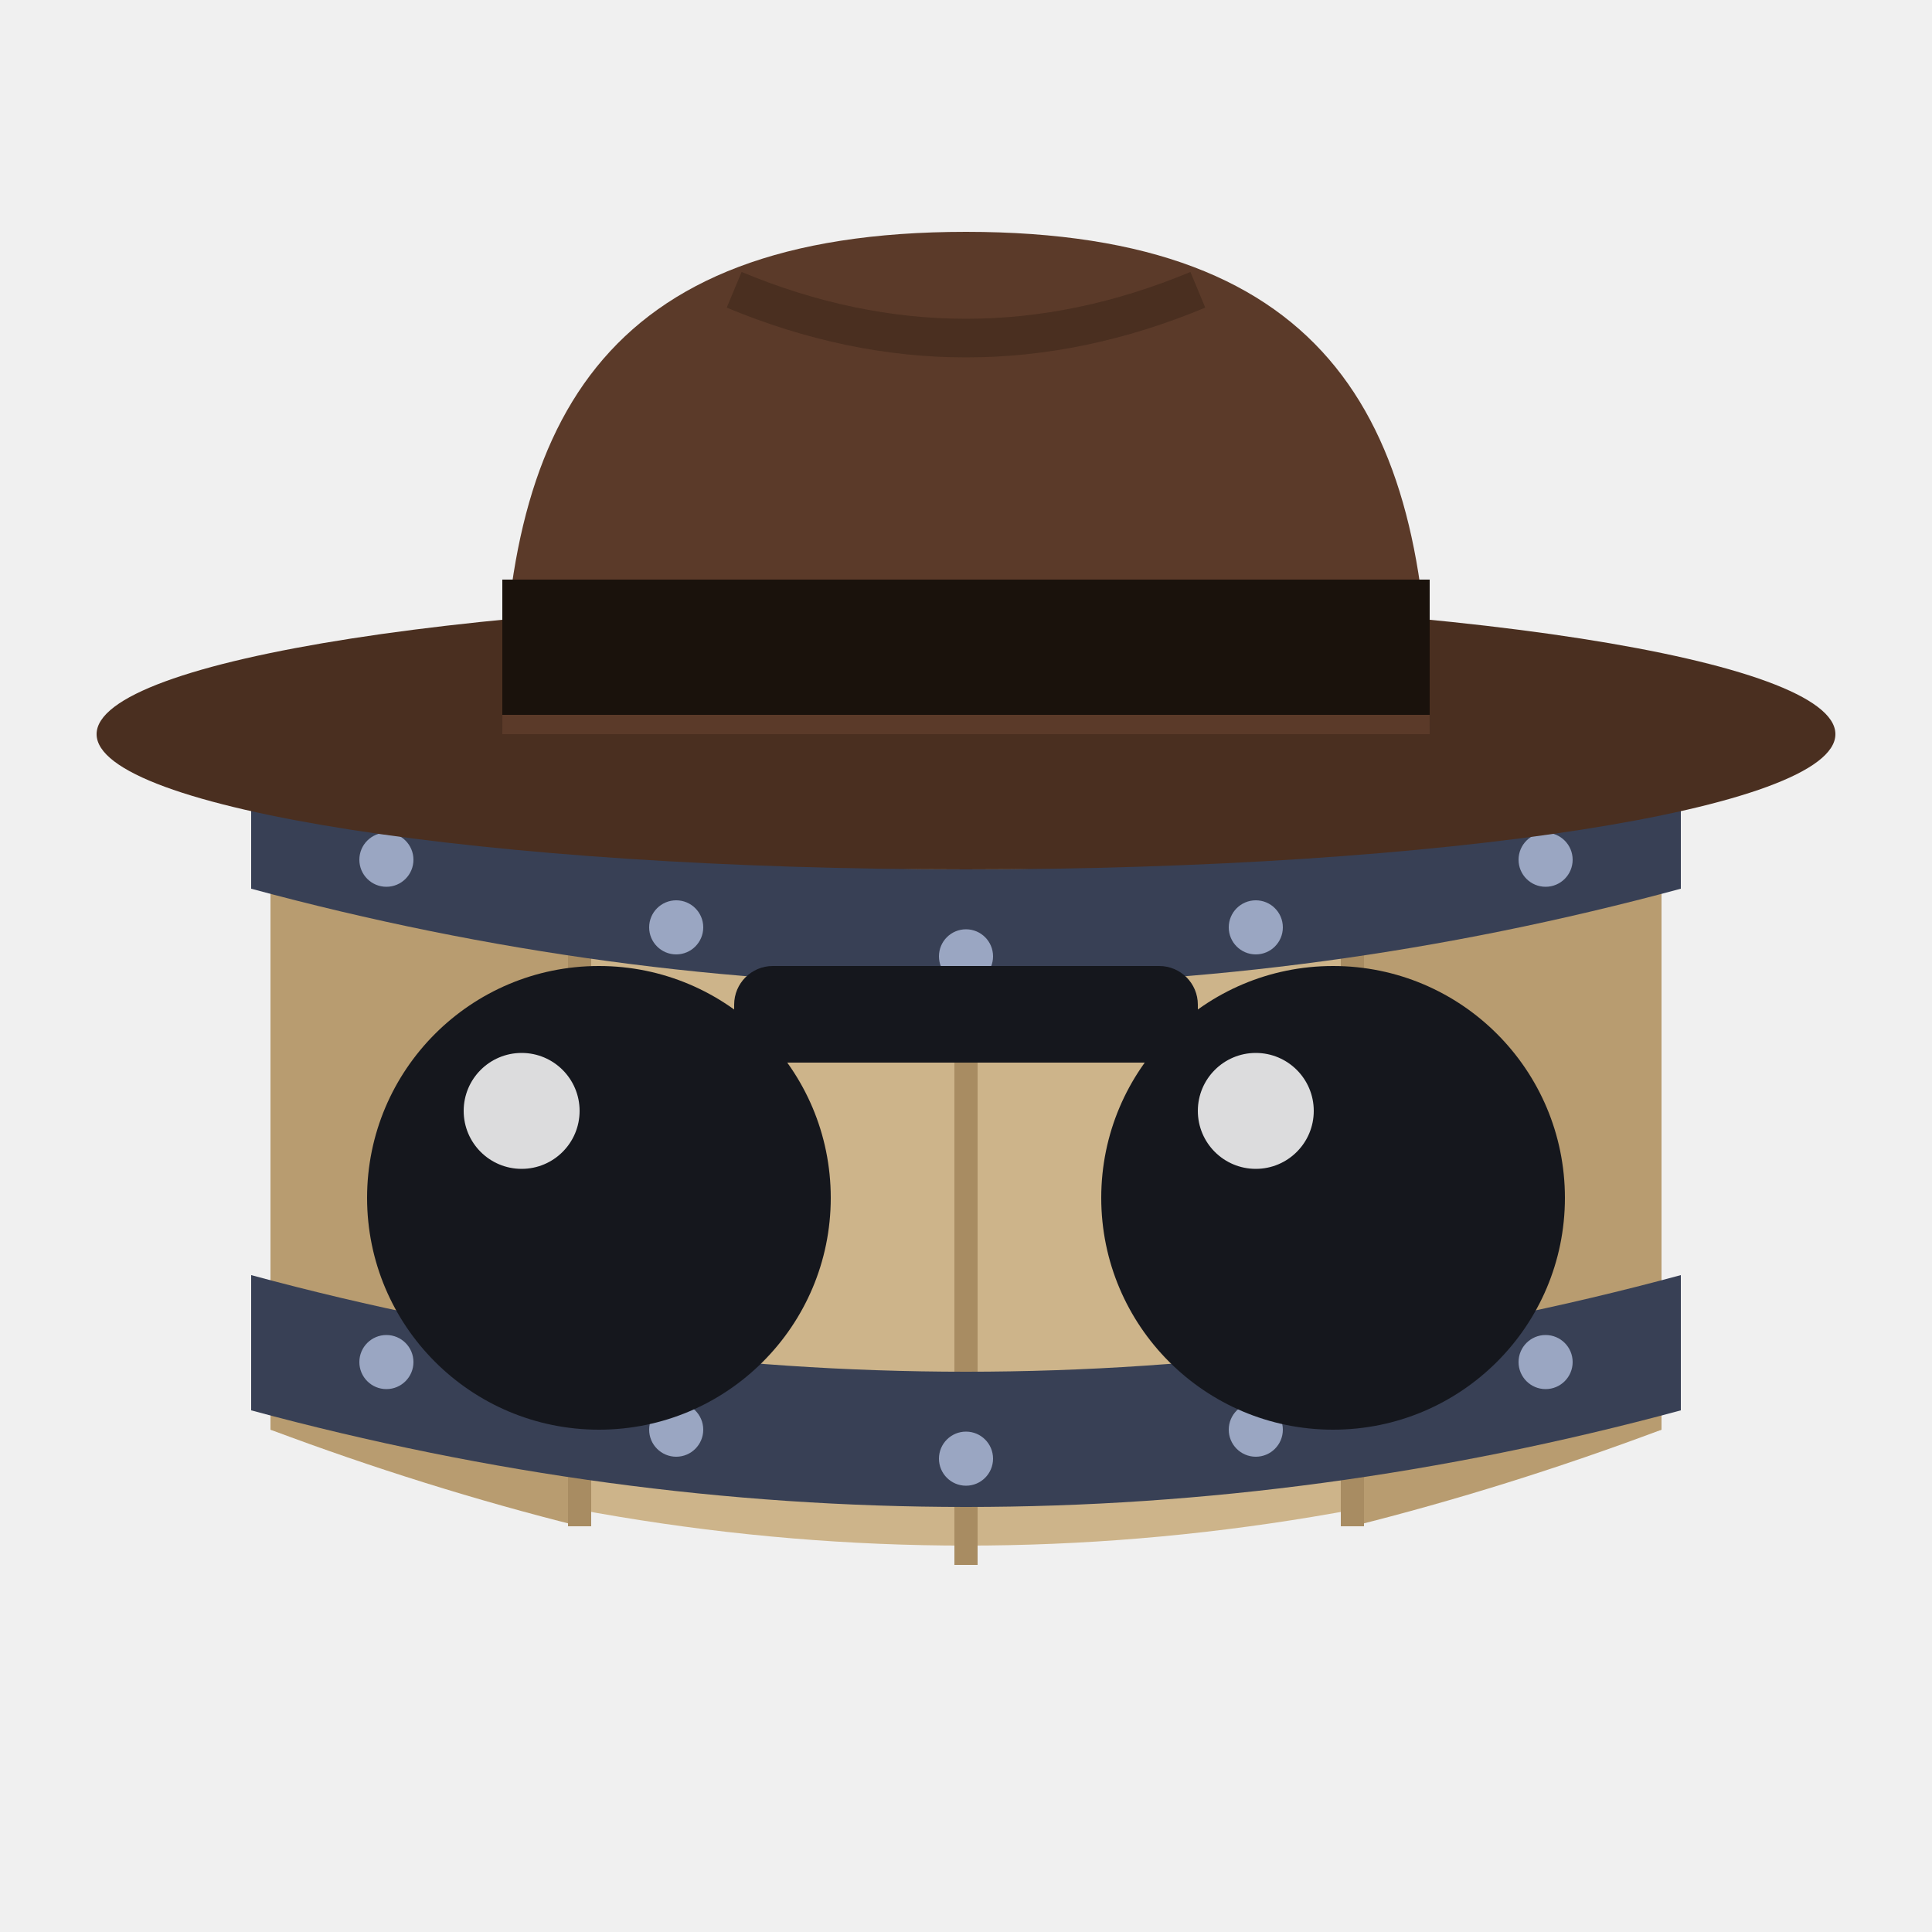
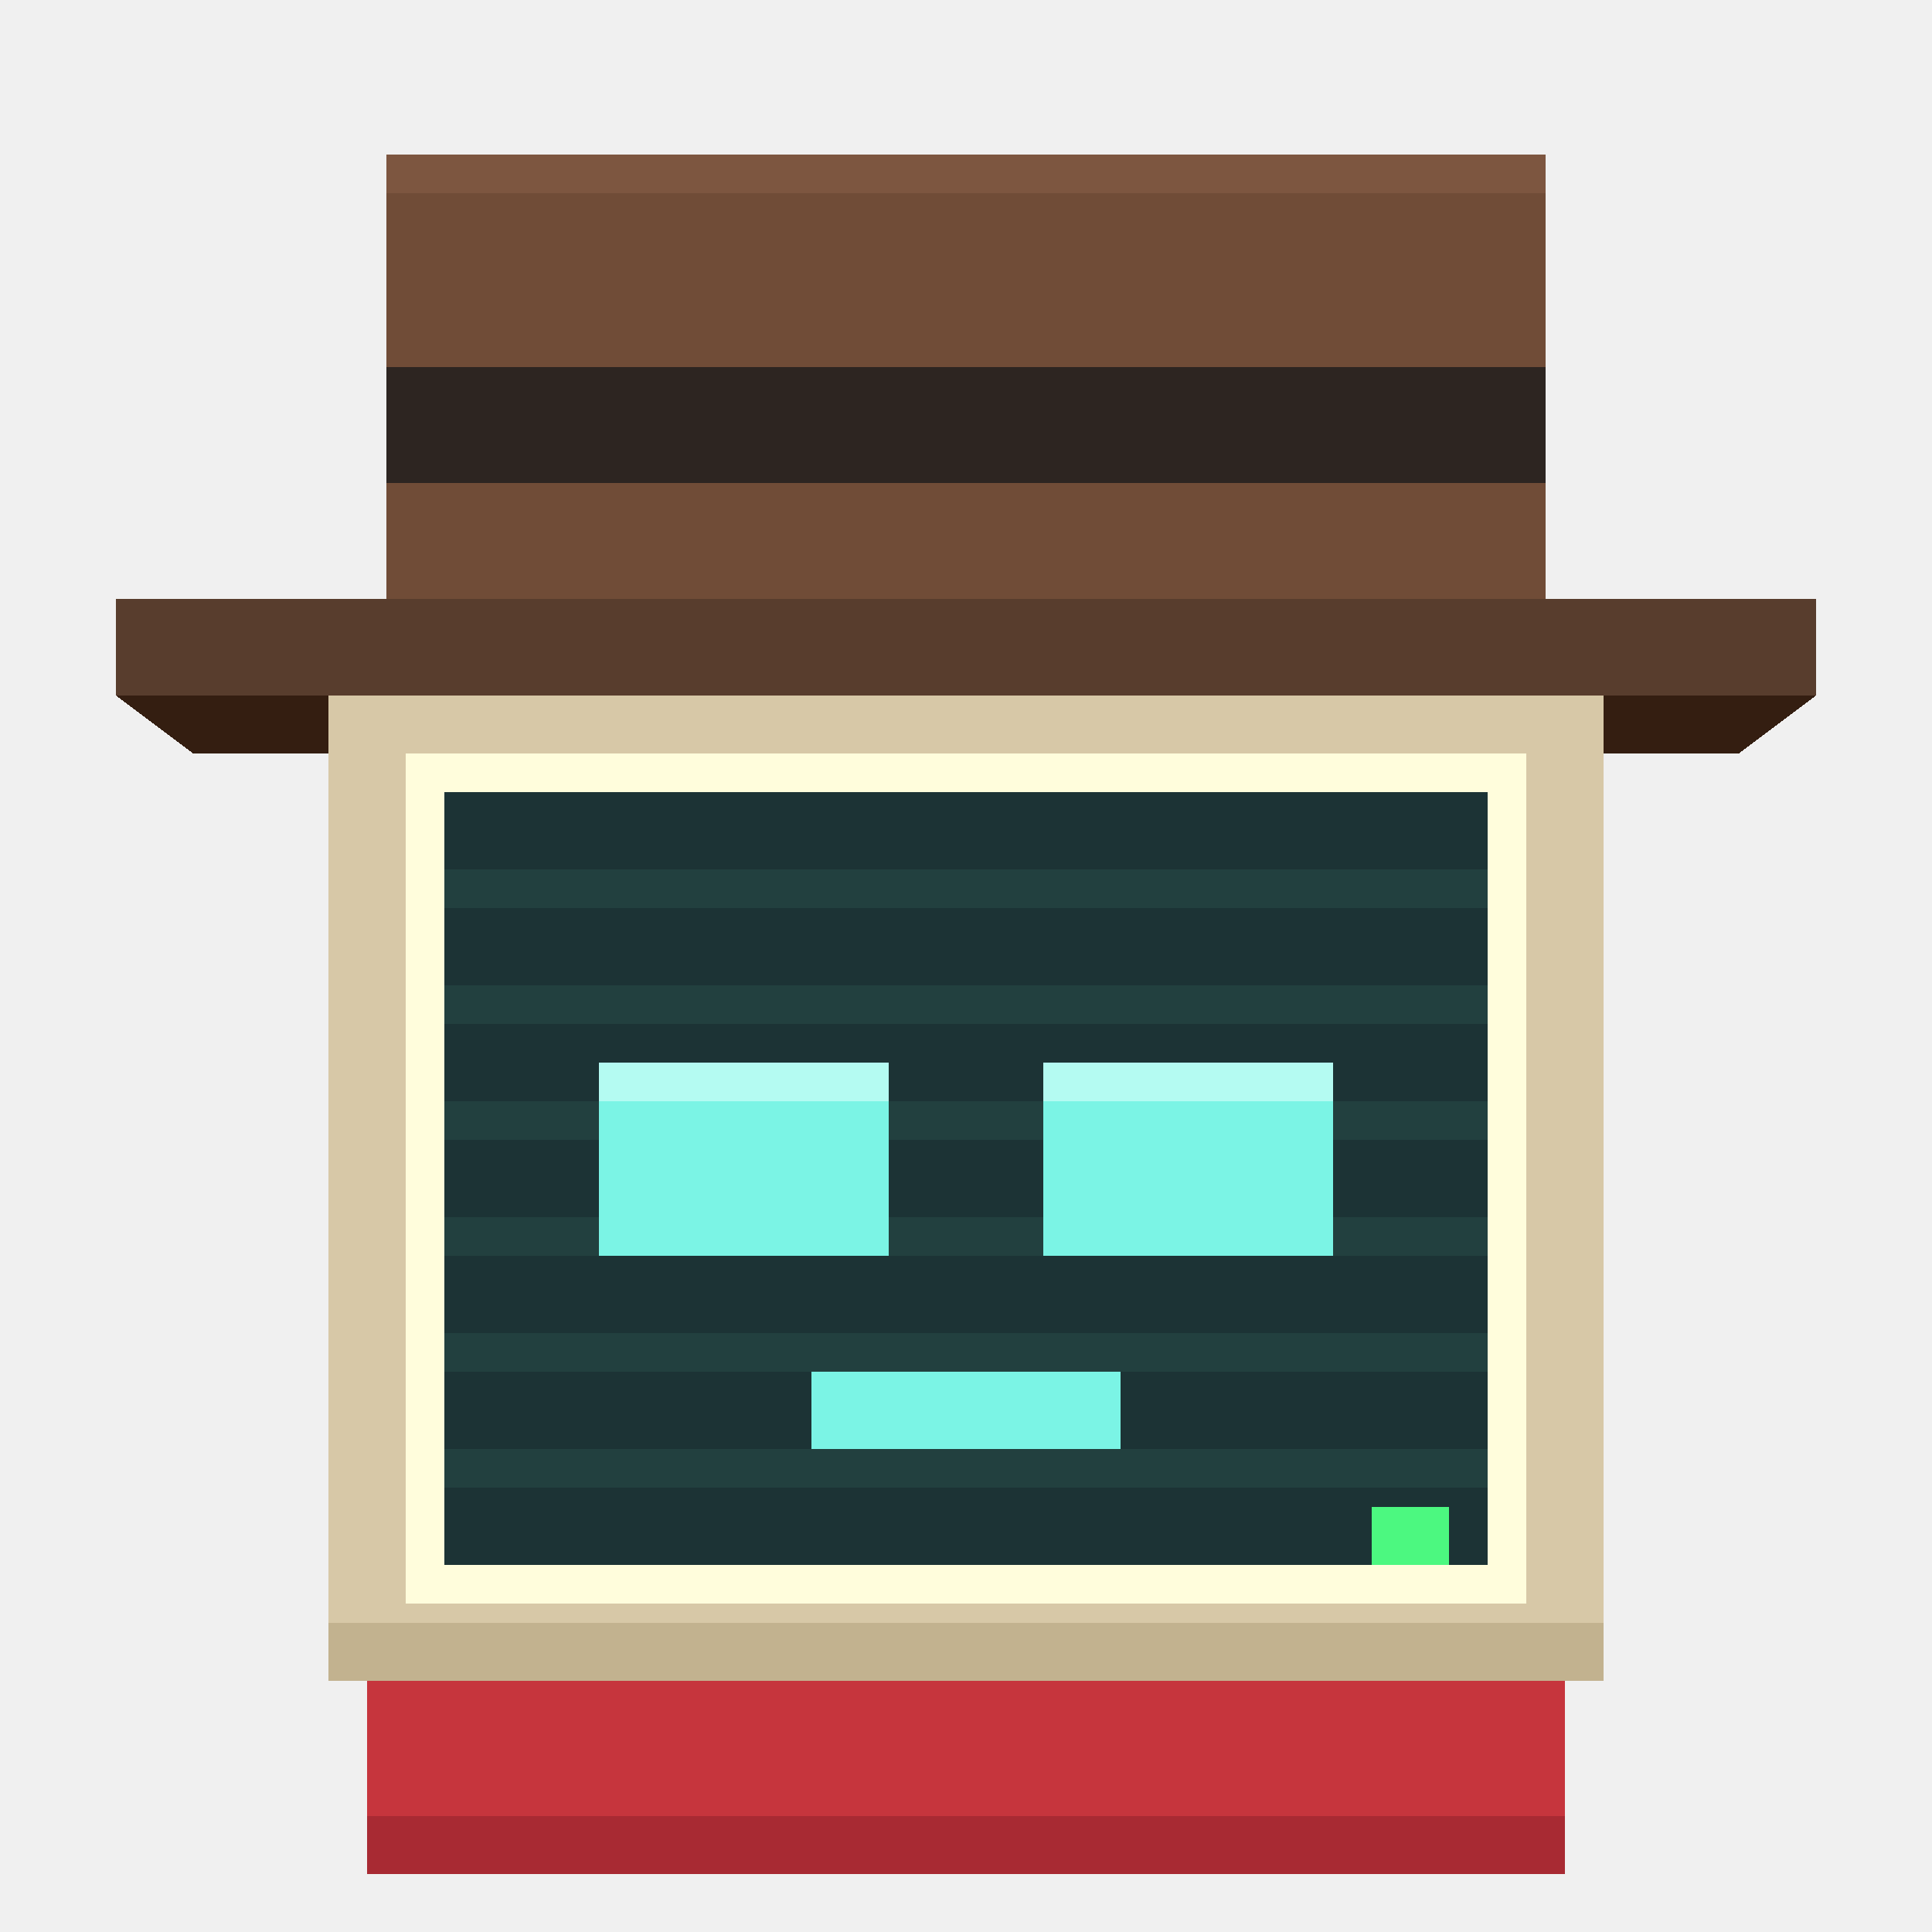
- <svg xmlns="http://www.w3.org/2000/svg" viewBox="0 0 100 100">
-   <path d="M14 40 L14 74 Q50 86 86 74 L86 40 Z" fill="#cdb48a" />
-   <path d="M14 40 L14 74 Q22 77 30 79 L30 43 Z" fill="#b89c70" />
-   <path d="M70 43 L70 79 Q78 77 86 74 L86 40 Z" fill="#b89c70" />
-   <path d="M30 43 L30 79 M50 45 L50 81 M70 43 L70 79" stroke="#a88c62" stroke-width="1.2" />
-   <path d="M13 40 Q50 50 87 40 L87 46 Q50 56 13 46 Z" fill="#384055" />
-   <path d="M13 66 Q50 76 87 66 L87 73 Q50 83 13 73 Z" fill="#384055" />
-   <g fill="#9aa6c2">
-     <circle cx="20" cy="44.5" r="1.4" />
-     <circle cx="35" cy="48" r="1.4" />
-     <circle cx="50" cy="49.5" r="1.4" />
-     <circle cx="65" cy="48" r="1.4" />
-     <circle cx="80" cy="44.5" r="1.4" />
-     <circle cx="20" cy="70.5" r="1.4" />
-     <circle cx="35" cy="74" r="1.4" />
-     <circle cx="50" cy="75.5" r="1.4" />
-     <circle cx="65" cy="74" r="1.4" />
-     <circle cx="80" cy="70.5" r="1.4" />
+ <svg xmlns="http://www.w3.org/2000/svg" viewBox="0 0 100 100" shape-rendering="crispEdges">
+   <path d="M6 36 H94 L90 39 H10 Z" fill="#341e11" />
+   <rect x="17" y="35" width="66" height="52" fill="#d7c8a7" />
+   <rect x="17" y="84" width="66" height="3" fill="#c2b28f" />
+   <rect x="21" y="39" width="58" height="44" fill="#fffddc" />
+   <rect x="23" y="41" width="54" height="40" fill="#1c3335" />
+   <g fill="#22403f">
+     <rect x="23" y="45" width="54" height="2" />
+     <rect x="23" y="51" width="54" height="2" />
+     <rect x="23" y="57" width="54" height="2" />
+     <rect x="23" y="63" width="54" height="2" />
+     <rect x="23" y="69" width="54" height="2" />
+     <rect x="23" y="75" width="54" height="2" />
  </g>
-   <circle cx="31" cy="62" r="12" fill="#15171d" />
-   <circle cx="69" cy="62" r="12" fill="#15171d" />
-   <circle cx="27" cy="57.5" r="3" fill="#ffffff" opacity=".85" />
-   <circle cx="65" cy="57.5" r="3" fill="#ffffff" opacity=".85" />
-   <rect x="38" y="50" width="24" height="5" rx="2" fill="#15171d" />
-   <ellipse cx="50" cy="38" rx="45" ry="7" fill="#4a2f20" />
-   <path d="M26 38 C26 22 31 12 50 12 C69 12 74 22 74 38 Z" fill="#5b3a29" />
-   <path d="M38 15 Q50 20 62 15" fill="none" stroke="#4a2f20" stroke-width="2" />
-   <rect x="26" y="30" width="48" height="7" fill="#1a120c" />
+   <g fill="#7bf4e5">
+     <rect x="31" y="55" width="15" height="10" />
+     <rect x="54" y="55" width="15" height="10" />
+     <rect x="42" y="71" width="16" height="4" />
+   </g>
+   <g fill="#b4fbf2">
+     <rect x="31" y="55" width="15" height="2" />
+     <rect x="54" y="55" width="15" height="2" />
+   </g>
+   <rect x="71" y="78" width="4" height="3" fill="#4cf880" />
+   <rect x="19" y="87" width="62" height="10" fill="#c6353d" />
+   <rect x="19" y="94" width="62" height="3" fill="#a82a33" />
+   <rect x="20" y="8" width="60" height="23" fill="#704c37" />
+   <rect x="20" y="8" width="60" height="2" fill="#7d5640" />
+   <rect x="20" y="19" width="60" height="6" fill="#2d2521" />
+   <rect x="6" y="31" width="88" height="5" fill="#583d2d" />
</svg>
